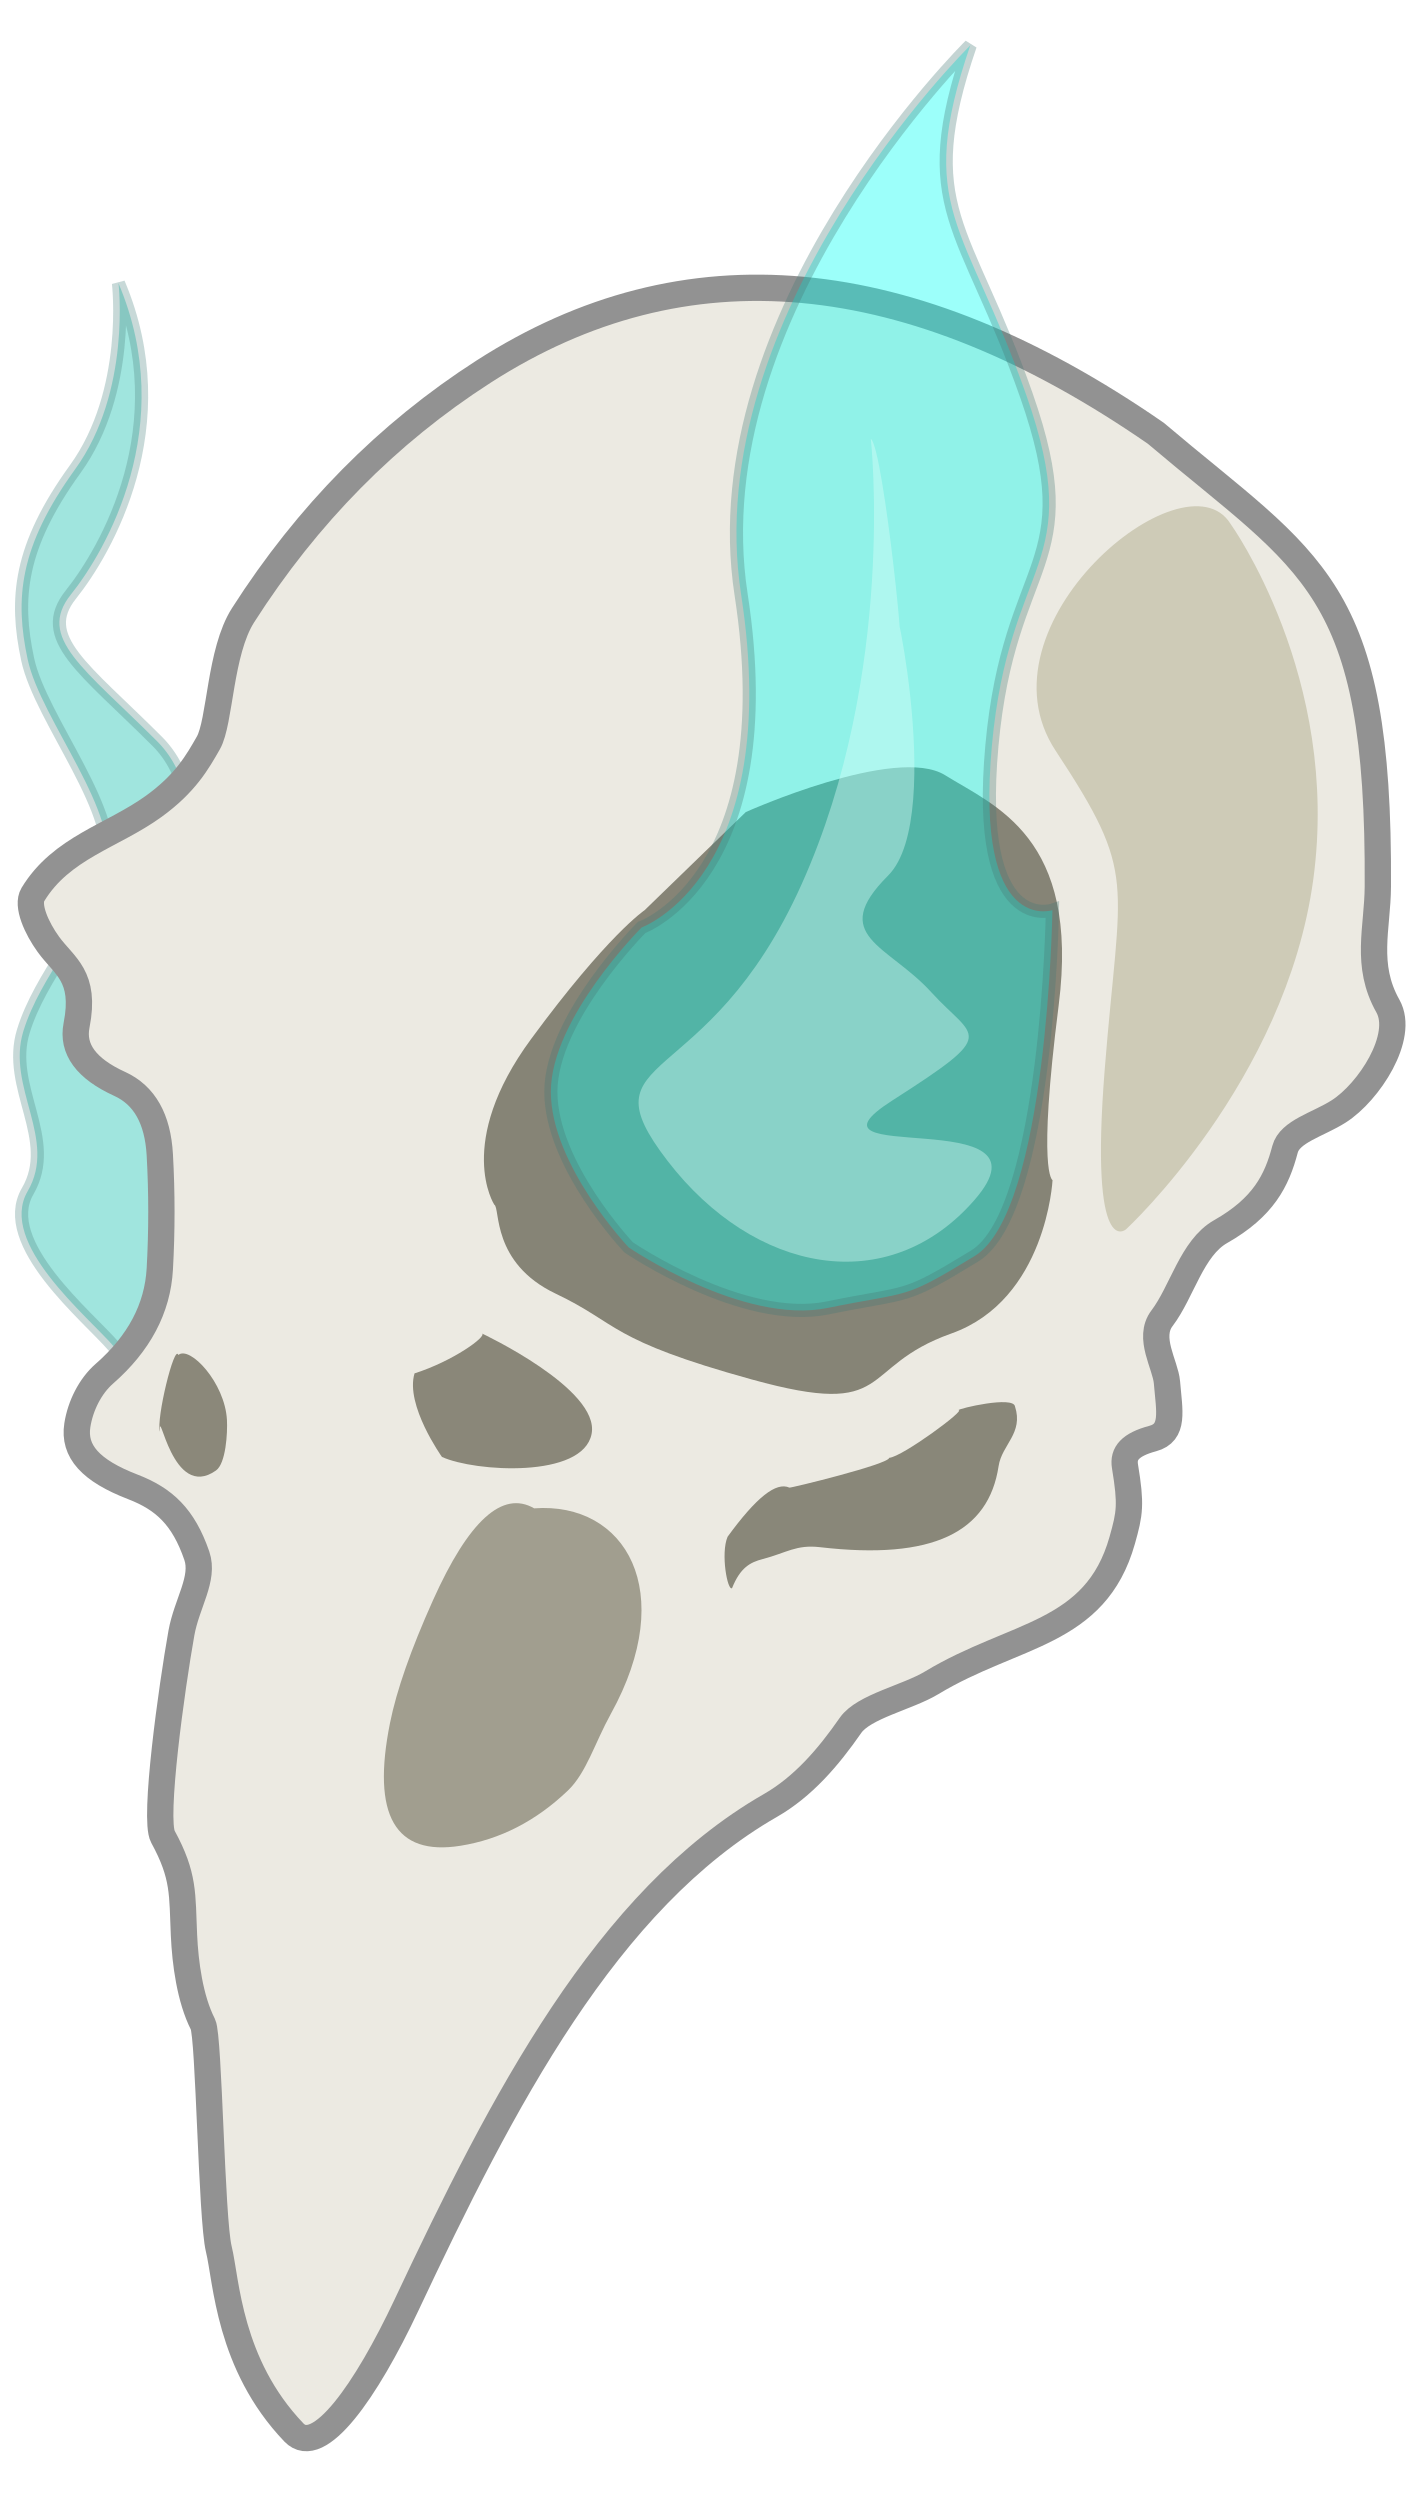
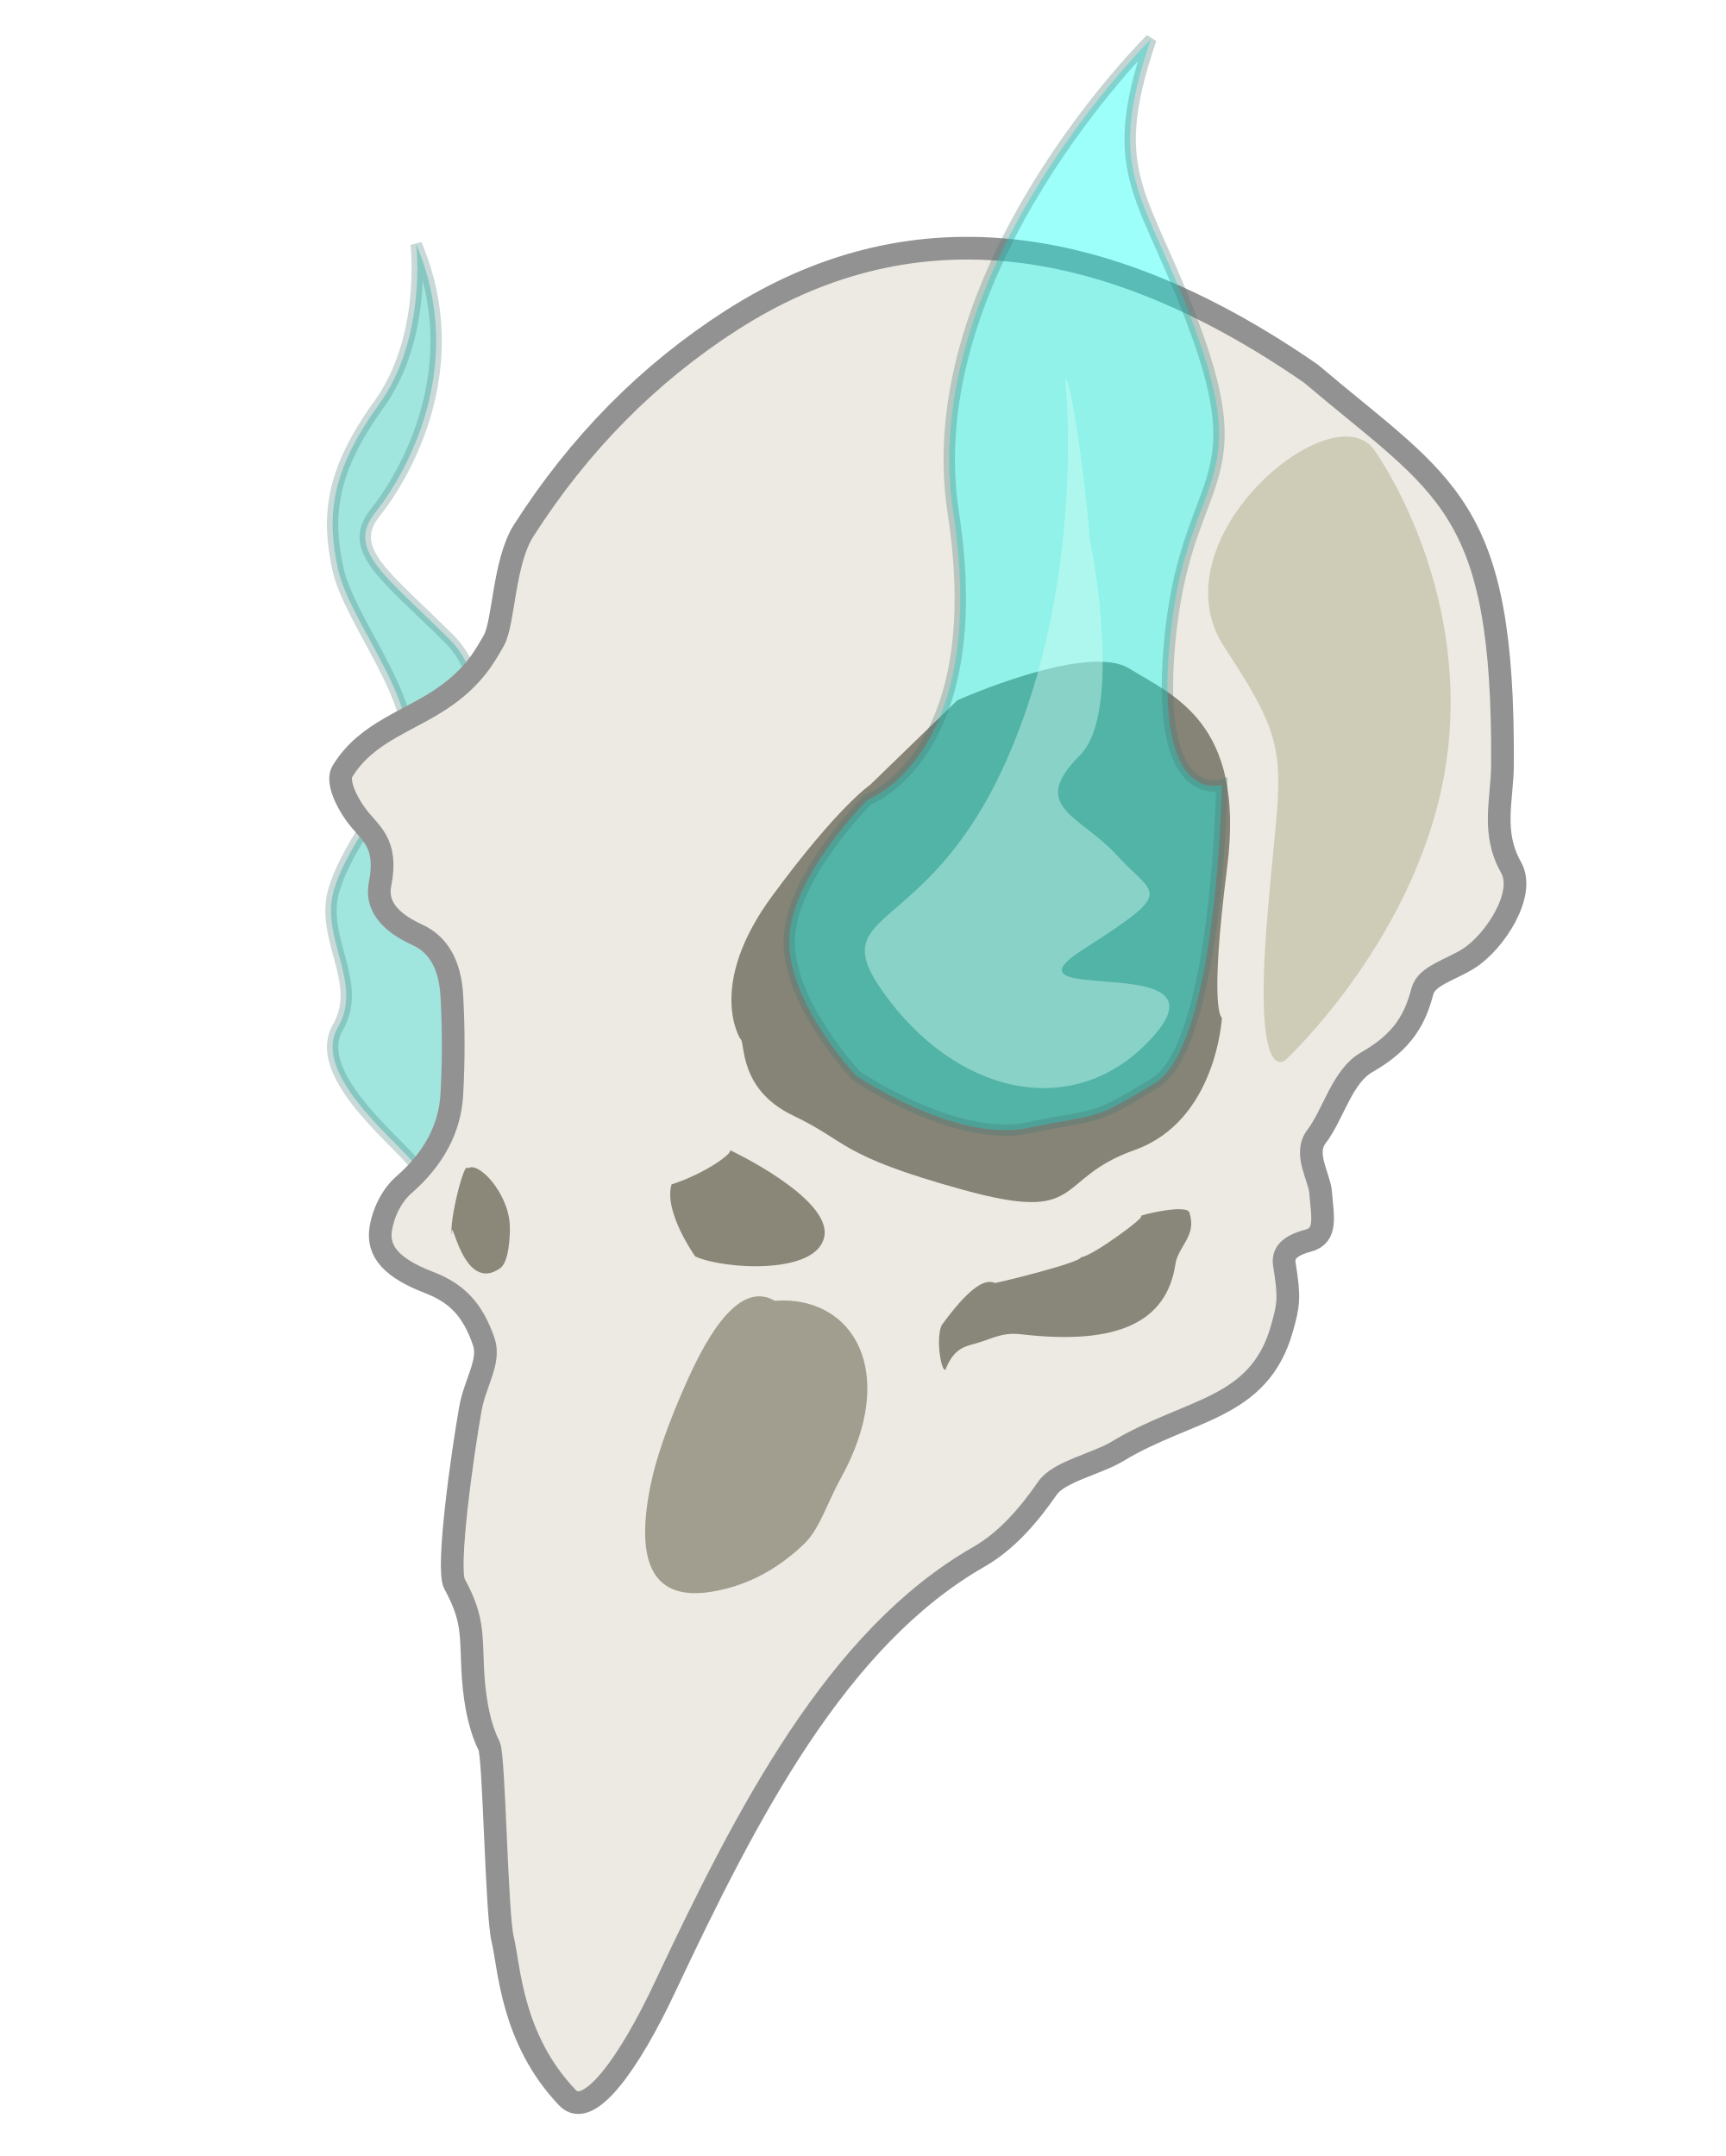
- <svg xmlns="http://www.w3.org/2000/svg" xmlns:ns1="https://boxy-svg.com" viewBox="83 0 324 570">
+ <svg xmlns="http://www.w3.org/2000/svg" xmlns:ns1="https://boxy-svg.com" viewBox="0 0 456 570">
  <path d="M 110.01 64.568 C 110.01 64.568 112.967 89.214 100.151 106.959 C 87.335 124.704 86.35 136.534 89.307 150.336 C 92.264 164.138 110.996 185.826 107.052 198.642 C 103.108 211.458 92.265 222.303 88.321 235.119 C 84.377 247.935 96.207 259.765 89.307 271.595 C 82.407 283.425 103.109 300.184 109.024 307.085 C 114.939 313.986 121.84 329.759 128.741 319.901 C 135.642 310.043 120.854 226.246 120.854 226.246 C 120.854 226.246 135.642 185.826 118.882 169.067 C 102.122 152.308 91.279 145.407 99.166 135.548 C 107.053 125.689 123.812 97.1 110.01 64.568 Z" style="stroke: rgba(83, 136, 133, 0.318); fill: rgba(63, 202, 188, 0.49); stroke-width: 3;" ns1:origin="0.5 0.5" />
  <g transform="matrix(1, 0, 0, 1, -2.95753, 56.19307)">
    <path d="M 349.484 42.595 C 293.239 3.692 242.149 -0.995 196.215 28.534 C 174.33 42.603 156.05 61.117 141.376 84.076 C 136.049 92.409 136.19 108.413 133.461 113.197 C 131.002 117.506 128.252 122.419 120.987 127.666 C 111.601 134.446 99.955 137.045 93.455 147.76 C 91.952 150.238 94.335 155.456 96.97 159.1 C 100.638 164.172 105.635 166.305 103.411 177.584 C 102.341 183.011 105.622 187.463 113.253 190.942 C 118.887 193.51 121.934 198.9 122.393 207.113 C 122.877 215.77 122.877 224.441 122.393 233.126 C 121.891 242.128 117.673 250.096 109.738 257.031 C 106.557 259.811 104.286 264.3 103.591 268.756 C 102.664 274.7 106.588 279.092 116.247 282.817 C 123.366 285.563 127.775 289.623 130.83 298.512 C 132.623 303.729 128.534 309.331 127.315 316.156 C 125.124 328.423 120.923 358.573 123.096 362.559 C 128.021 371.595 127.476 375.68 127.905 385.035 C 128.194 391.338 129.245 399.495 132.236 405.378 C 133.613 408.087 134.16 449.729 135.841 456.582 C 137.601 463.758 138.052 482.817 152.965 498.41 C 158.63 504.334 169.411 488.973 178.639 469.357 C 200.448 422.997 224.194 376.913 261.601 355.46 C 269.076 351.173 274.801 344.494 279.88 337.18 C 282.869 332.876 292.89 330.805 298.364 327.497 C 317.254 316.083 335.71 316.65 341.818 295.02 C 343.577 288.79 343.892 286.892 342.453 278.123 C 341.97 275.18 343.647 273.175 348.781 271.795 C 353.76 270.457 352.581 265.596 352.024 258.981 C 351.684 254.95 347.521 248.806 350.89 244.375 C 355.458 238.368 357.682 228.348 364.248 224.622 C 374.013 219.08 377.072 212.982 378.945 205.843 C 380.017 201.757 386.468 200.211 391.192 197.202 C 398.065 192.824 406.327 180.158 402.396 173.185 C 397.105 163.799 400.048 155.421 400.105 145.946 C 400.519 76.978 385.051 72.76 349.484 42.595 Z" style="stroke: rgb(146, 146, 146); fill: rgb(236, 234, 226); stroke-width: 6;" ns1:origin="0.5 0.5" />
    <path d="M 207.746 287.709 C 200.519 283.513 192.826 290.507 184.667 308.69 C 179.626 319.923 176.363 329.247 174.876 336.664 C 170.657 357.711 176.019 367.036 190.961 364.639 C 200.02 363.186 208.18 358.989 215.439 352.05 C 219.651 348.023 221.585 341.157 225.23 334.566 C 240.695 306.599 228.564 286.176 207.746 287.709 Z" style="stroke: none; fill: rgb(161, 158, 143);" ns1:origin="0.5 0.5" />
    <path d="M 180.471 256.937 C 189.224 254.154 197.018 248.509 195.857 247.846 C 195.857 247.846 222.82 260.504 220.843 270.734 C 218.866 280.964 194.194 279.403 186.724 275.989 C 186.724 275.989 178.291 264.174 180.471 256.937 Z" style="stroke: none; fill: rgb(138, 135, 121);" ns1:origin="0.5 0.5" />
    <path d="M 366.5 63.215 C 366.5 63.215 391.677 98.183 385.383 144.34 C 379.089 190.497 342.722 224.067 342.722 224.067 C 342.722 224.067 334.33 231.76 337.827 187.701 C 341.324 143.642 345.52 143.641 326.637 114.967 C 307.754 86.293 356.01 46.43 366.5 63.215 Z" style="stroke: none; fill: rgb(206, 203, 183);" ns1:origin="0.5 0.5" />
    <path d="M 126.62 252.741 C 129.22 250.551 137.247 259.027 137.703 267.571 C 137.859 270.496 137.466 277.476 135.203 279.079 C 125.159 286.193 122.196 263.68 122.424 270.225 C 121.503 267.463 125.73 250.071 126.62 252.741 Z" style="stroke: none; fill: rgb(139, 136, 122);" ns1:origin="0.5 0.5" />
    <path d="M 252.867 305.901 C 251.842 306.67 250.221 297.997 251.848 294.188 C 258.416 285.166 262.931 281.617 265.939 282.984 C 265.939 283.175 288.687 277.625 288.687 276.193 C 291.661 275.992 306.435 265.07 304.474 265.328 C 304.423 264.968 317.021 261.989 317.377 264.479 C 319.357 270.591 314.377 273.193 313.642 278.06 C 311.359 293.173 298.683 299.567 272.899 296.564 C 267.489 295.934 265.282 297.858 259.827 299.281 C 257.009 300.016 254.745 301.204 252.867 305.901 Z" style="stroke: none; fill: rgb(137, 135, 121);" ns1:origin="0.5 0.5" />
    <path d="M 198.654 218.473 C 198.654 218.473 189.562 204.485 207.046 180.707 C 224.53 156.929 232.923 151.334 232.923 151.334 L 256.002 128.955 C 256.002 128.955 290.27 113.569 301.46 120.562 C 312.65 127.555 332.232 134.549 327.336 173.014 C 322.44 211.479 325.938 212.878 325.938 212.878 C 325.938 212.878 324.539 240.153 302.859 247.846 C 281.179 255.539 290.27 267.428 257.4 258.336 C 224.53 249.244 227.328 245.748 212.641 238.754 C 197.954 231.76 200.053 219.172 198.654 218.473 Z" style="stroke: none; fill: rgb(134, 132, 118);" ns1:origin="0.5 0.5" />
    <path d="M 307.179 -45.846 C 307.179 -45.846 245.071 15.276 254.93 79.355 C 264.789 143.434 232.255 155.265 232.255 155.265 C 232.255 155.265 211.552 175.967 211.552 192.727 C 211.552 209.487 229.298 228.217 229.298 228.217 C 229.298 228.217 255.325 245.966 274.646 242.02 C 293.967 238.074 291.469 240.372 308.166 230.19 C 324.863 220.008 325.91 151.322 325.91 151.322 C 325.91 151.322 308.165 157.237 312.108 113.86 C 316.051 70.483 333.797 73.441 319.995 34.007 C 306.193 -5.427 294.363 -8.384 307.179 -45.846 Z" style="stroke: rgba(69, 121, 116, 0.318); fill: rgba(1, 255, 242, 0.388); stroke-width: 3;" />
    <path d="M 284.505 43.865 C 284.505 43.865 290.42 97.1 268.731 145.407 C 247.042 193.714 218.453 182.869 238.17 208.501 C 257.887 234.133 288.448 240.048 308.165 217.373 C 327.882 194.698 264.787 210.473 289.434 194.699 C 314.081 178.925 308.165 180.897 298.307 170.053 C 288.449 159.209 274.646 157.237 288.448 143.436 C 302.25 129.635 287.462 67.525 290.42 86.256 C 293.378 104.987 287.462 45.837 284.505 43.865 Z" style="stroke: none; fill: rgba(220, 255, 250, 0.4);" />
  </g>
</svg>
